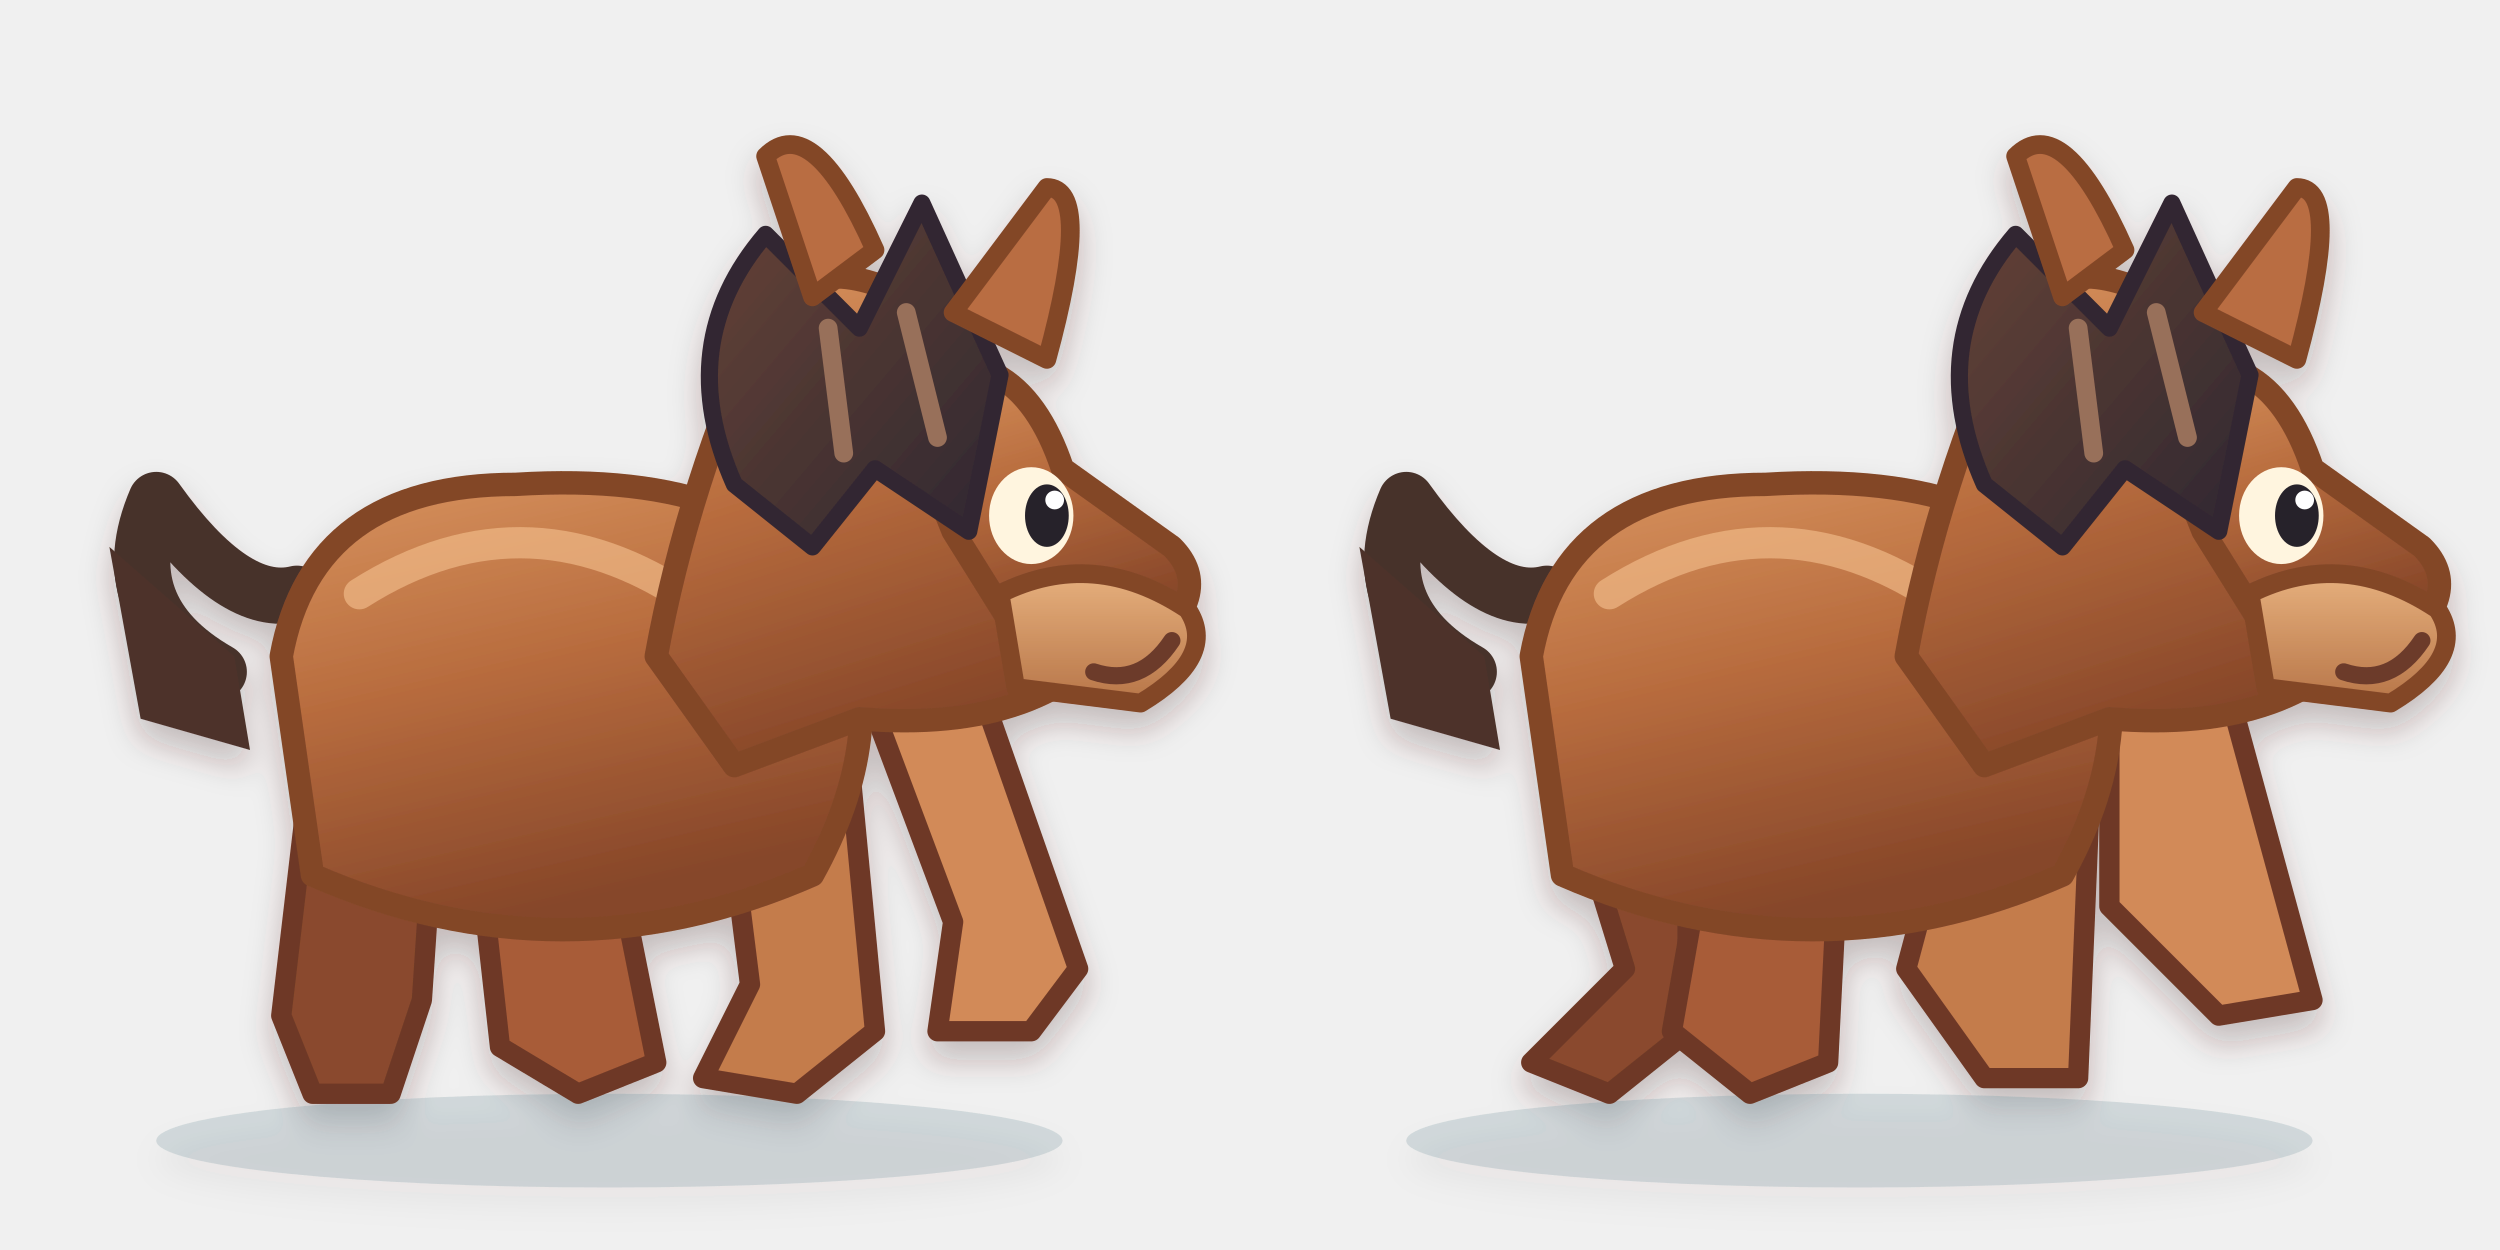
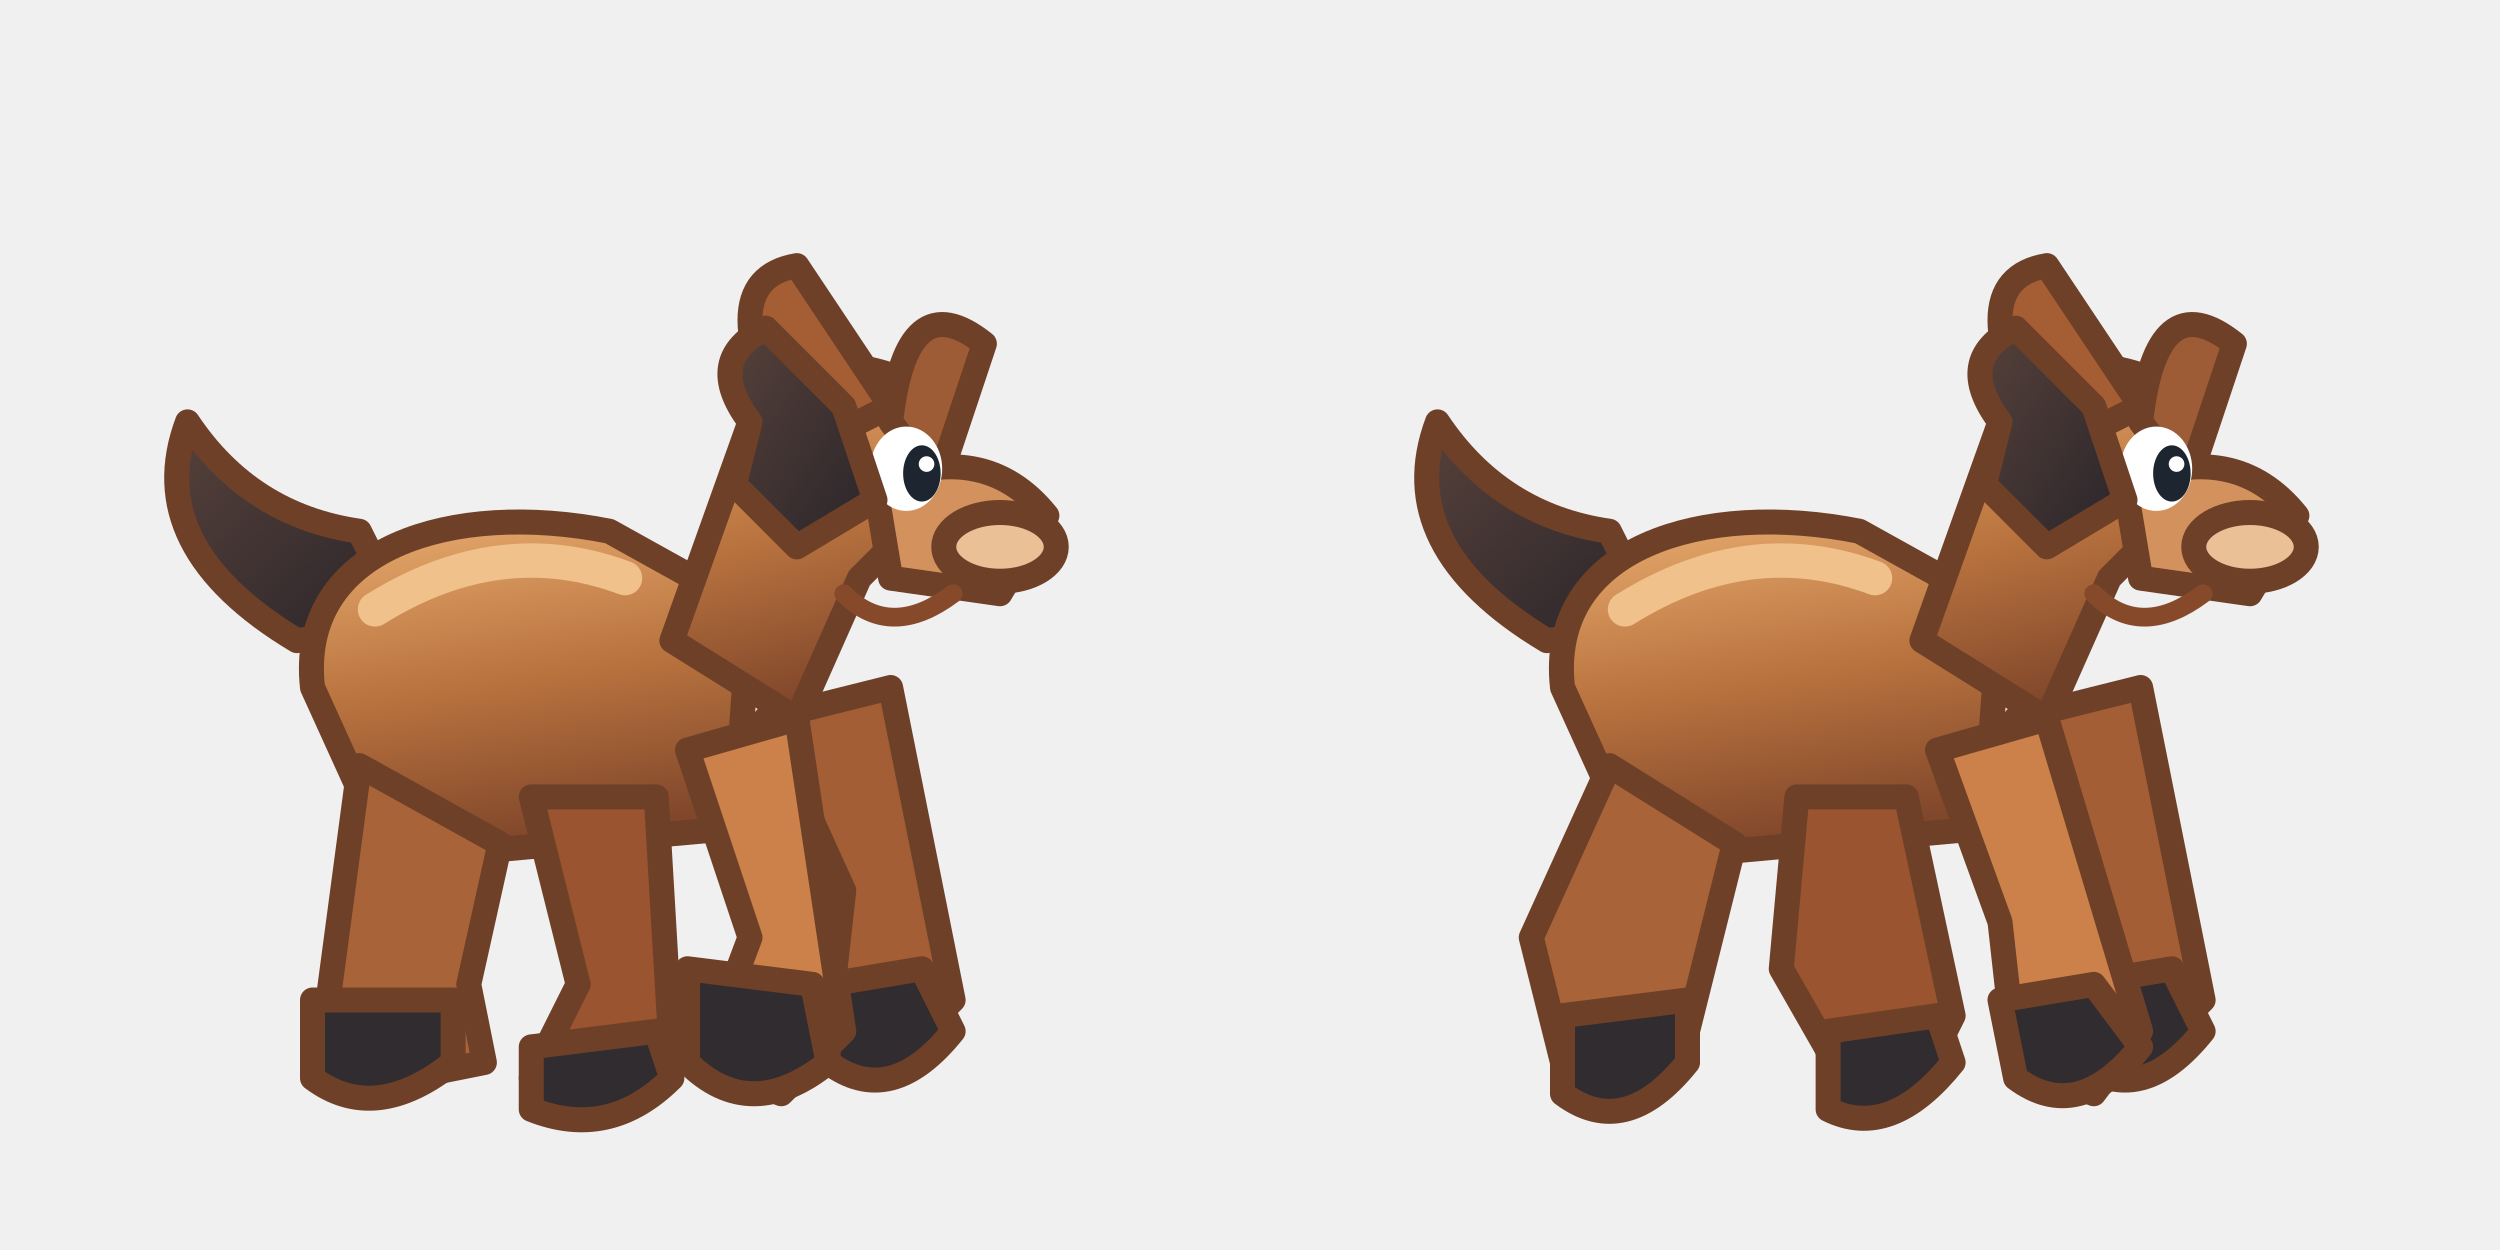
<svg xmlns="http://www.w3.org/2000/svg" width="160" height="80" viewBox="0 0 160 80">
  <defs>
-     <linearGradient id="coat" x1="0" y1="0" x2=".3" y2="1">
-       <stop stop-color="#d8935e" />
-       <stop offset=".48" stop-color="#b86c3e" />
-       <stop offset="1" stop-color="#864629" />
+     <linearGradient id="horseCoat" x1="0" y1="0" x2=".2" y2="1">
+       <stop stop-color="#e8ac70" />
+       <stop offset=".52" stop-color="#ba743f" />
+       <stop offset="1" stop-color="#81472b" />
    </linearGradient>
-     <linearGradient id="mane" x1="0" y1="0" x2="1" y2="1">
-       <stop stop-color="#674336" />
-       <stop offset="1" stop-color="#2e2730" />
+     <linearGradient id="horseMane" x1="0" y1="0" x2="1" y2="1">
+       <stop stop-color="#56413a" />
+       <stop offset="1" stop-color="#29242a" />
    </linearGradient>
-     <linearGradient id="sock" x1="0" y1="0" x2="0" y2="1">
-       <stop stop-color="#e6b07d" />
-       <stop offset="1" stop-color="#b77548" />
-     </linearGradient>
-     <filter id="ds">
-       <feDropShadow dx="0" dy="1.2" stdDeviation="1" flood-color="#47291e" flood-opacity=".25" />
-     </filter>
  </defs>
-   <g filter="url(#ds)" stroke-linecap="round" stroke-linejoin="round">
-     <ellipse cx="39" cy="73" rx="29" ry="3" fill="#456a762c" stroke="none" />
-     <path d="M14 43 Q7 39 10 32 Q15 39 19 38" fill="none" stroke="#46302a" stroke-width="3.6" />
-     <path d="M15 42 L7 35 L9 46 L16 48" fill="#4d332a" />
-     <path d="M20 48 L18 65 L20 70 L25 70 L27 64 L28 49Z" fill="#8a4a2d" stroke="#6e3927" stroke-width="1.3" />
-     <path d="M30 49 L32 67 L37 70 L42 68 L38 48Z" fill="#a85c38" stroke="#6e3927" stroke-width="1.3" />
-     <path d="M46 47 L48 63 L45 69 L51 70 L56 66 L54 45Z" fill="#c47b4c" stroke="#6e3927" stroke-width="1.3" />
-     <path d="M55 43 L61 59 L60 66 L66 66 L69 62 L62 42Z" fill="#d28a58" stroke="#6e3927" stroke-width="1.3" />
-     <path d="M18 42 Q20 31 33 31 Q49 30 54 39 Q57 47 52 56 Q36 63 20 56Z" fill="url(#coat)" stroke="#834728" stroke-width="1.5" />
-     <path d="M23 38 Q34 31 45 39" fill="none" stroke="#f2bd8a" stroke-width="2" opacity=".65" />
-     <path d="M42 42 Q44 31 49 20 Q52 16 58 19 L63 26 Q64 31 69 33 L72 40 Q67 47 55 46 L47 49Z" fill="url(#coat)" stroke="#834728" stroke-width="1.5" />
-     <path d="M57 24 Q65 21 68 30 L75 35 Q78 38 73 42 L66 42 L61 34Z" fill="url(#coat)" stroke="#834728" stroke-width="1.5" />
-     <path d="M64 38 Q70 35 76 39 Q78 42 73 45 L65 44Z" fill="url(#sock)" stroke="#834728" stroke-width="1.2" />
-     <path d="M47 31 Q43 22 49 15 L55 21 L59 13 L64 24 L62 34 L56 30 L52 35Z" fill="url(#mane)" stroke="#332730" stroke-width="1.1" />
-     <path d="M53 21 L54 29 M58 20 L60 28" stroke="#98705a" stroke-width="1.2" />
-     <path d="M52 19 L49 10 Q52 7 56 16Z" fill="#b96d42" stroke="#834728" stroke-width="1.2" />
-     <path d="M61 20 L67 12 Q70 12 67 23Z" fill="#b96d42" stroke="#834728" stroke-width="1.2" />
-     <ellipse cx="66" cy="33" rx="2.7" ry="3.1" fill="#fff5df" />
-     <ellipse cx="67" cy="33" rx="1.4" ry="2" fill="#28242b" />
-     <circle cx="67.5" cy="32" r=".6" fill="#fff" />
-     <path d="M70 43 Q73 44 75 41" stroke="#6c3b2b" stroke-width="1.1" fill="none" />
-   </g>
-   <g transform="translate(80 0)" filter="url(#ds)" stroke-linecap="round" stroke-linejoin="round">
-     <ellipse cx="39" cy="73" rx="29" ry="3" fill="#456a762c" stroke="none" />
-     <path d="M14 43 Q7 39 10 32 Q15 39 19 38" fill="none" stroke="#46302a" stroke-width="3.6" />
-     <path d="M15 42 L7 35 L9 46 L16 48" fill="#4d332a" />
-     <path d="M20 49 L24 62 L18 68 L23 70 L28 66 L28 49Z" fill="#8a4a2d" stroke="#6e3927" stroke-width="1.3" />
-     <path d="M30 49 L27 66 L32 70 L37 68 L38 48Z" fill="#a85c38" stroke="#6e3927" stroke-width="1.3" />
-     <path d="M46 47 L42 62 L47 69 L53 69 L54 45Z" fill="#c47b4c" stroke="#6e3927" stroke-width="1.3" />
-     <path d="M55 43 L55 58 L62 65 L68 64 L62 42Z" fill="#d28a58" stroke="#6e3927" stroke-width="1.3" />
-     <path d="M18 42 Q20 31 33 31 Q49 30 54 39 Q57 47 52 56 Q36 63 20 56Z" fill="url(#coat)" stroke="#834728" stroke-width="1.5" />
-     <path d="M23 38 Q34 31 45 39" fill="none" stroke="#f2bd8a" stroke-width="2" opacity=".65" />
-     <path d="M42 42 Q44 31 49 20 Q52 16 58 19 L63 26 Q64 31 69 33 L72 40 Q67 47 55 46 L47 49Z" fill="url(#coat)" stroke="#834728" stroke-width="1.5" />
-     <path d="M57 24 Q65 21 68 30 L75 35 Q78 38 73 42 L66 42 L61 34Z" fill="url(#coat)" stroke="#834728" stroke-width="1.5" />
-     <path d="M64 38 Q70 35 76 39 Q78 42 73 45 L65 44Z" fill="url(#sock)" stroke="#834728" stroke-width="1.2" />
-     <path d="M47 31 Q43 22 49 15 L55 21 L59 13 L64 24 L62 34 L56 30 L52 35Z" fill="url(#mane)" stroke="#332730" stroke-width="1.1" />
-     <path d="M53 21 L54 29 M58 20 L60 28" stroke="#98705a" stroke-width="1.2" />
-     <path d="M52 19 L49 10 Q52 7 56 16Z" fill="#b96d42" stroke="#834728" stroke-width="1.2" />
-     <path d="M61 20 L67 12 Q70 12 67 23Z" fill="#b96d42" stroke="#834728" stroke-width="1.2" />
-     <ellipse cx="66" cy="33" rx="2.7" ry="3.1" fill="#fff5df" />
-     <ellipse cx="67" cy="33" rx="1.4" ry="2" fill="#28242b" />
-     <circle cx="67.5" cy="32" r=".6" fill="#fff" />
-     <path d="M70 43 Q73 44 75 41" stroke="#6c3b2b" stroke-width="1.1" fill="none" />
+   <g stroke="#6e4028" stroke-width="1.6" stroke-linejoin="round" stroke-linecap="round">
+     <g>
+       <path d="M19 41 Q9 35 12 27 Q16 33 23 34 L26 40Z" fill="url(#horseMane)" />
+       <path d="M49 46 L54 57 L53 66 L57 68 L61 64 L57 44Z" fill="#a35e36" />
+       <path d="M53 63 L53 68 Q57 71 61 66 L59 62Z" fill="#302c30" />
+       <path d="M20 44 C19 35 29 32 39 34 L48 39 L47 53 L25 55Z" fill="url(#horseCoat)" />
+       <path d="M43 41 L48 27 Q51 22 57 24 L61 31 L55 37 L51 46Z" fill="url(#horseCoat)" />
+       <path d="M51 29 Q45 18 51 17 L57 26Z" fill="#a55e34" />
+       <path d="M57 27 Q58 18 63 22 L60 31Z" fill="#9d5b36" />
+       <path d="M56 31 Q63 28 67 33 L64 38 L57 37Z" fill="#d3925d" />
+       <ellipse cx="64" cy="35" rx="3.6" ry="2.2" fill="#eac096" />
+       <ellipse cx="58" cy="30" rx="2.3" ry="2.7" fill="#fff" stroke="none" />
+       <ellipse cx="59" cy="30.3" rx="1.2" ry="1.8" fill="#1d2630" stroke="none" />
+       <circle cx="59.3" cy="29.7" r=".5" fill="#fff" stroke="none" />
+       <path d="M48 27 Q45 23 49 21 L54 26 L56 32 L51 35 L47 31Z" fill="url(#horseMane)" />
+       <path d="M23 49 L21 64 L26 69 L31 68 L30 63 L32 54Z" fill="#a96339" />
+       <path d="M34 51 L37 63 L34 69 L39 71 L43 68 L42 51Z" fill="#9a542f" />
+       <path d="M20 64 L20 69 Q24 72 29 68 L29 64Z M34 67 L34 71 Q39 73 43 69 L42 66Z" fill="#302c30" />
+       <path d="M44 48 L48 60 L45 68 L50 70 L54 66 L51 46Z" fill="#cb8149" />
+       <path d="M44 62 L44 68 Q48 72 53 68 L52 63Z" fill="#302c30" />
+       <path d="M24 39 Q32 34 40 37" fill="none" stroke="#f0c18a" stroke-width="2.2" />
+       <path d="M54 38 Q57 41 61 38" fill="none" stroke="#864a2b" stroke-width="1.2" />
+     </g>
+     <g transform="translate(80 0)">
+       <path d="M19 41 Q9 35 12 27 Q16 33 23 34 L26 40Z" fill="url(#horseMane)" />
+       <path d="M49 46 L54 57 L53 66 L57 68 L61 64 L57 44Z" fill="#a35e36" />
+       <path d="M53 63 L53 68 Q57 71 61 66 L59 62Z" fill="#302c30" />
+       <path d="M20 44 C19 35 29 32 39 34 L48 39 L47 53 L25 55Z" fill="url(#horseCoat)" />
+       <path d="M43 41 L48 27 Q51 22 57 24 L61 31 L55 37 L51 46Z" fill="url(#horseCoat)" />
+       <path d="M51 29 Q45 18 51 17 L57 26Z" fill="#a55e34" />
+       <path d="M57 27 Q58 18 63 22 L60 31Z" fill="#9d5b36" />
+       <path d="M56 31 Q63 28 67 33 L64 38 L57 37Z" fill="#d3925d" />
+       <ellipse cx="64" cy="35" rx="3.6" ry="2.2" fill="#eac096" />
+       <ellipse cx="58" cy="30" rx="2.3" ry="2.7" fill="#fff" stroke="none" />
+       <ellipse cx="59" cy="30.3" rx="1.2" ry="1.8" fill="#1d2630" stroke="none" />
+       <circle cx="59.3" cy="29.7" r=".5" fill="#fff" stroke="none" />
+       <path d="M48 27 Q45 23 49 21 L54 26 L56 32 L51 35 L47 31Z" fill="url(#horseMane)" />
+       <path d="M23 49 L18 60 L20 68 L25 70 L28 66 L31 54Z" fill="#a96339" />
+       <path d="M35 51 L34 62 L38 69 L43 69 L45 65 L42 51Z" fill="#9a542f" />
+       <path d="M20 65 L20 70 Q24 73 28 68 L28 64Z M37 66 L37 71 Q41 73 45 68 L44 65Z" fill="#302c30" />
+       <path d="M44 48 L48 59 L49 68 L54 70 L57 66 L51 46Z" fill="#cb8149" />
+       <path d="M48 64 L49 69 Q53 72 57 67 L54 63Z" fill="#302c30" />
+       <path d="M24 39 Q32 34 40 37" fill="none" stroke="#f0c18a" stroke-width="2.2" />
+       <path d="M54 38 Q57 41 61 38" fill="none" stroke="#864a2b" stroke-width="1.2" />
+     </g>
  </g>
</svg>
